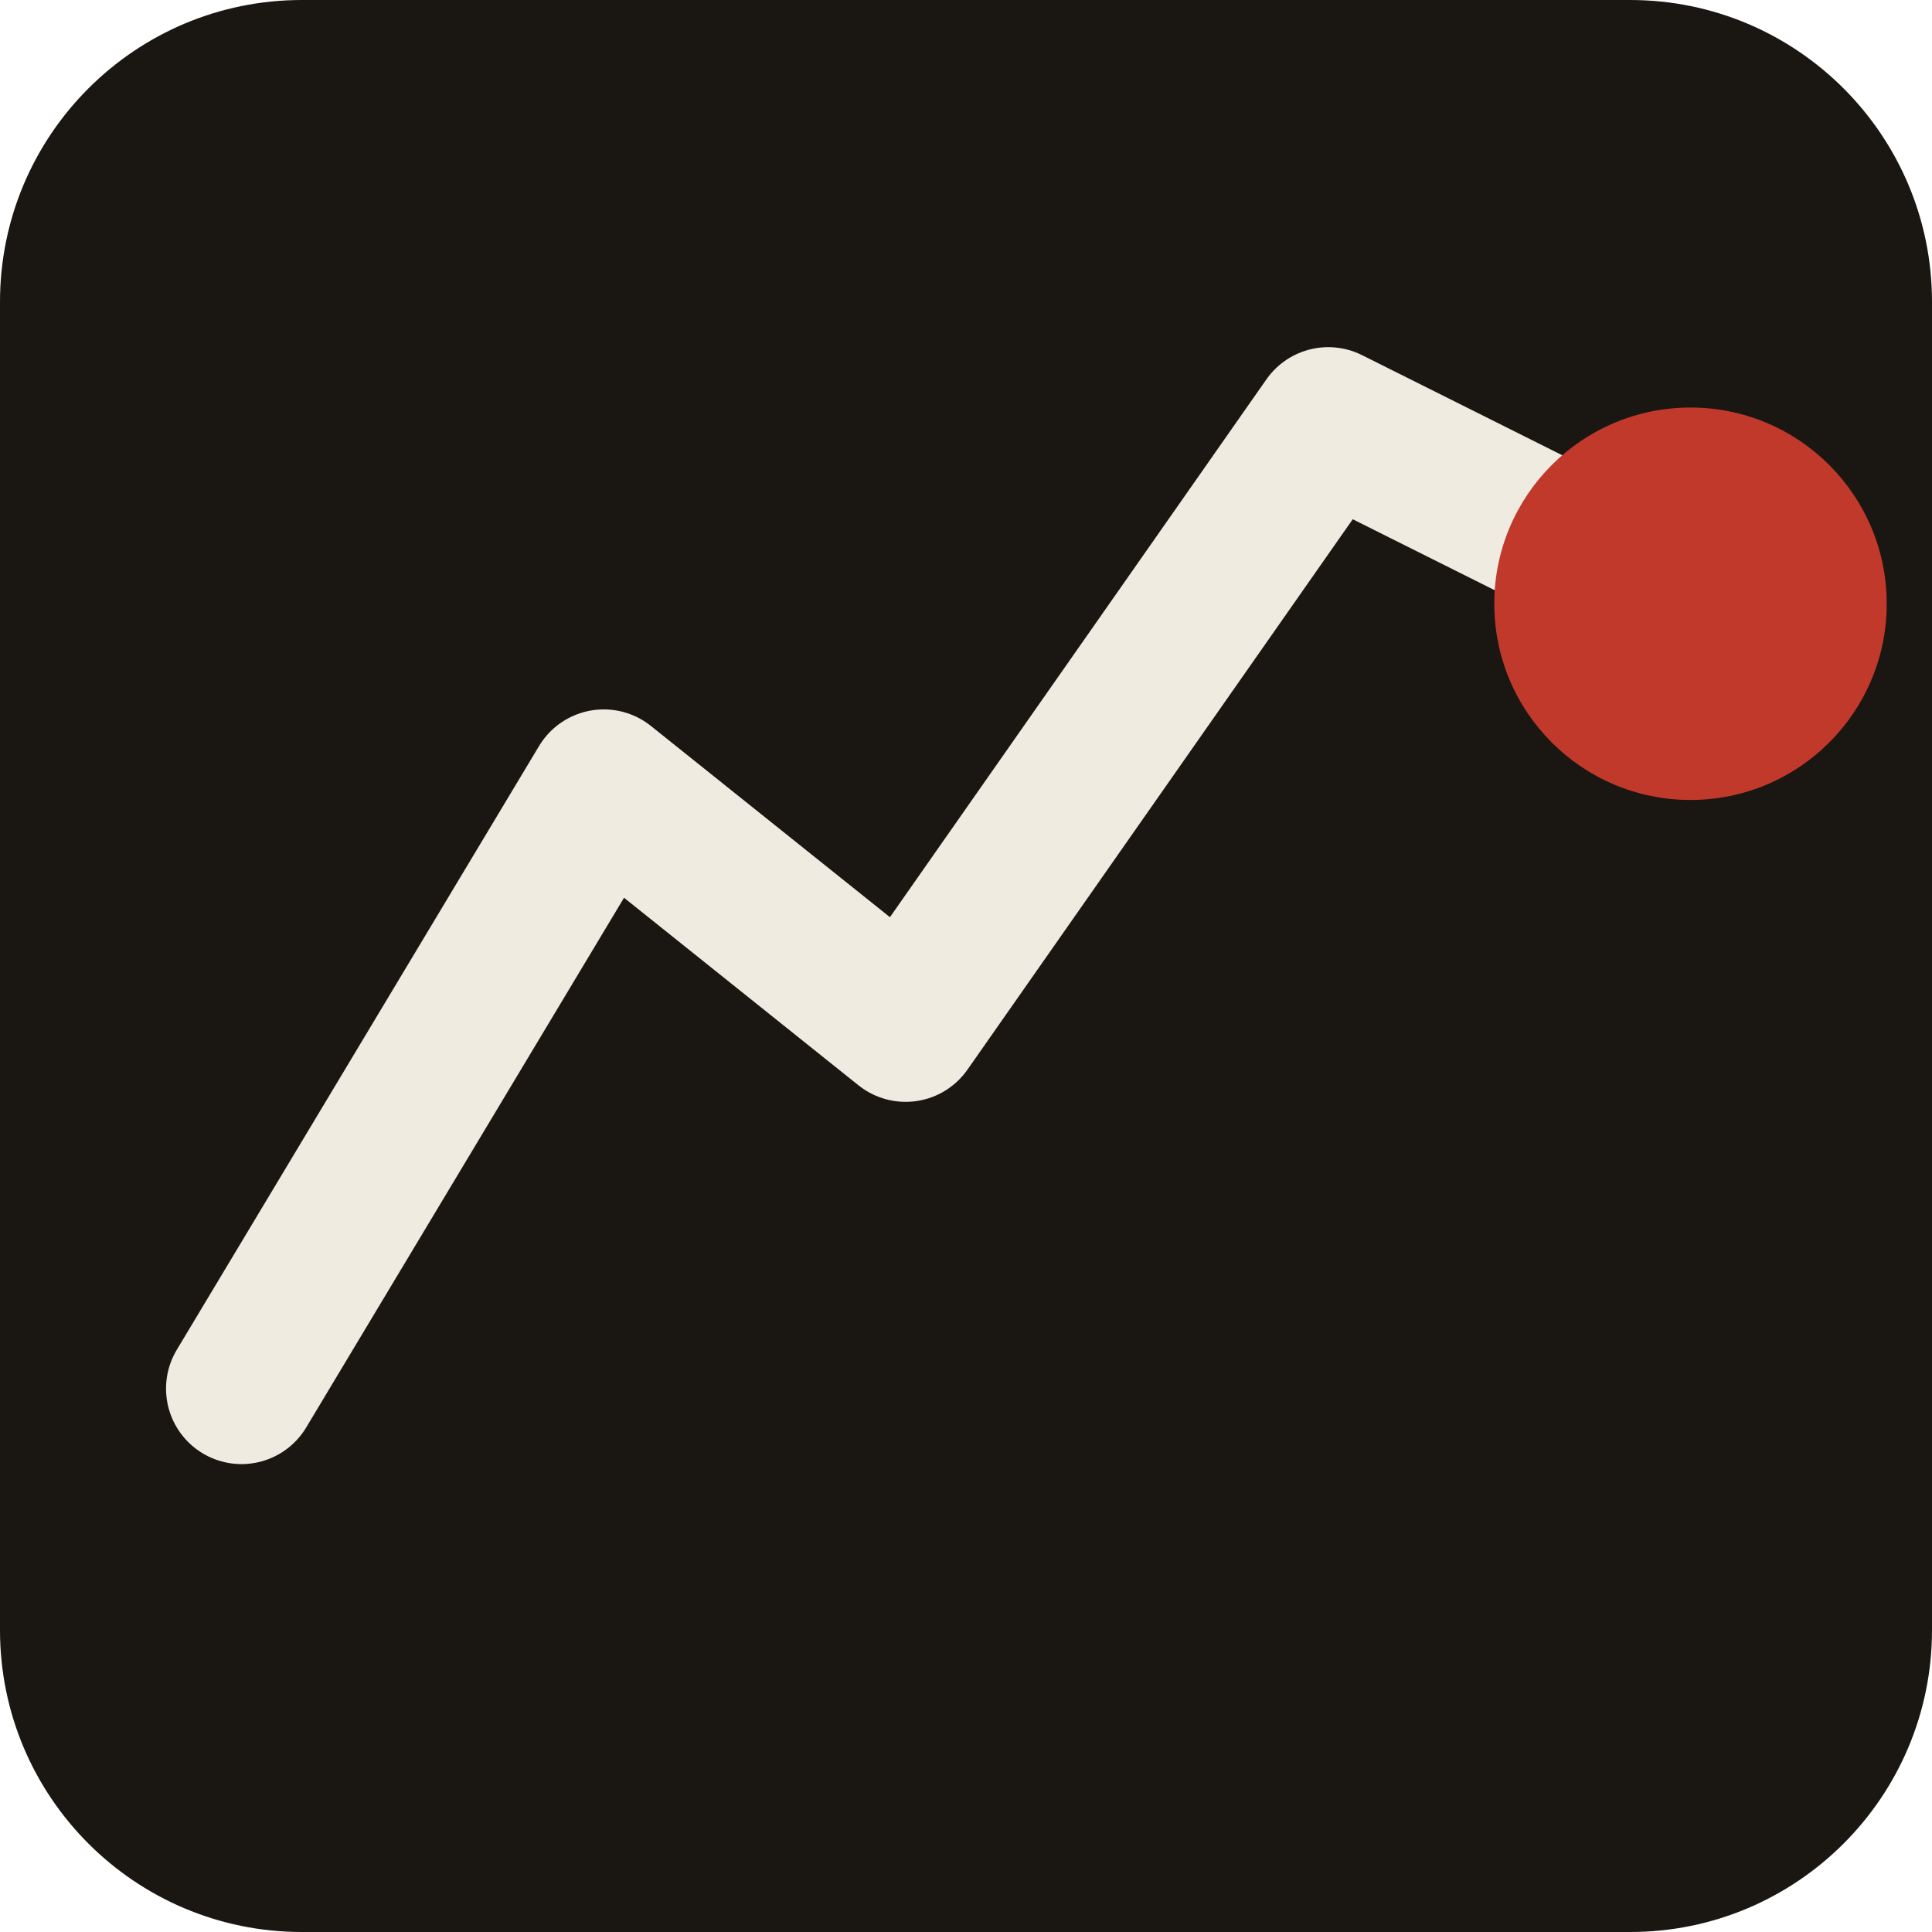
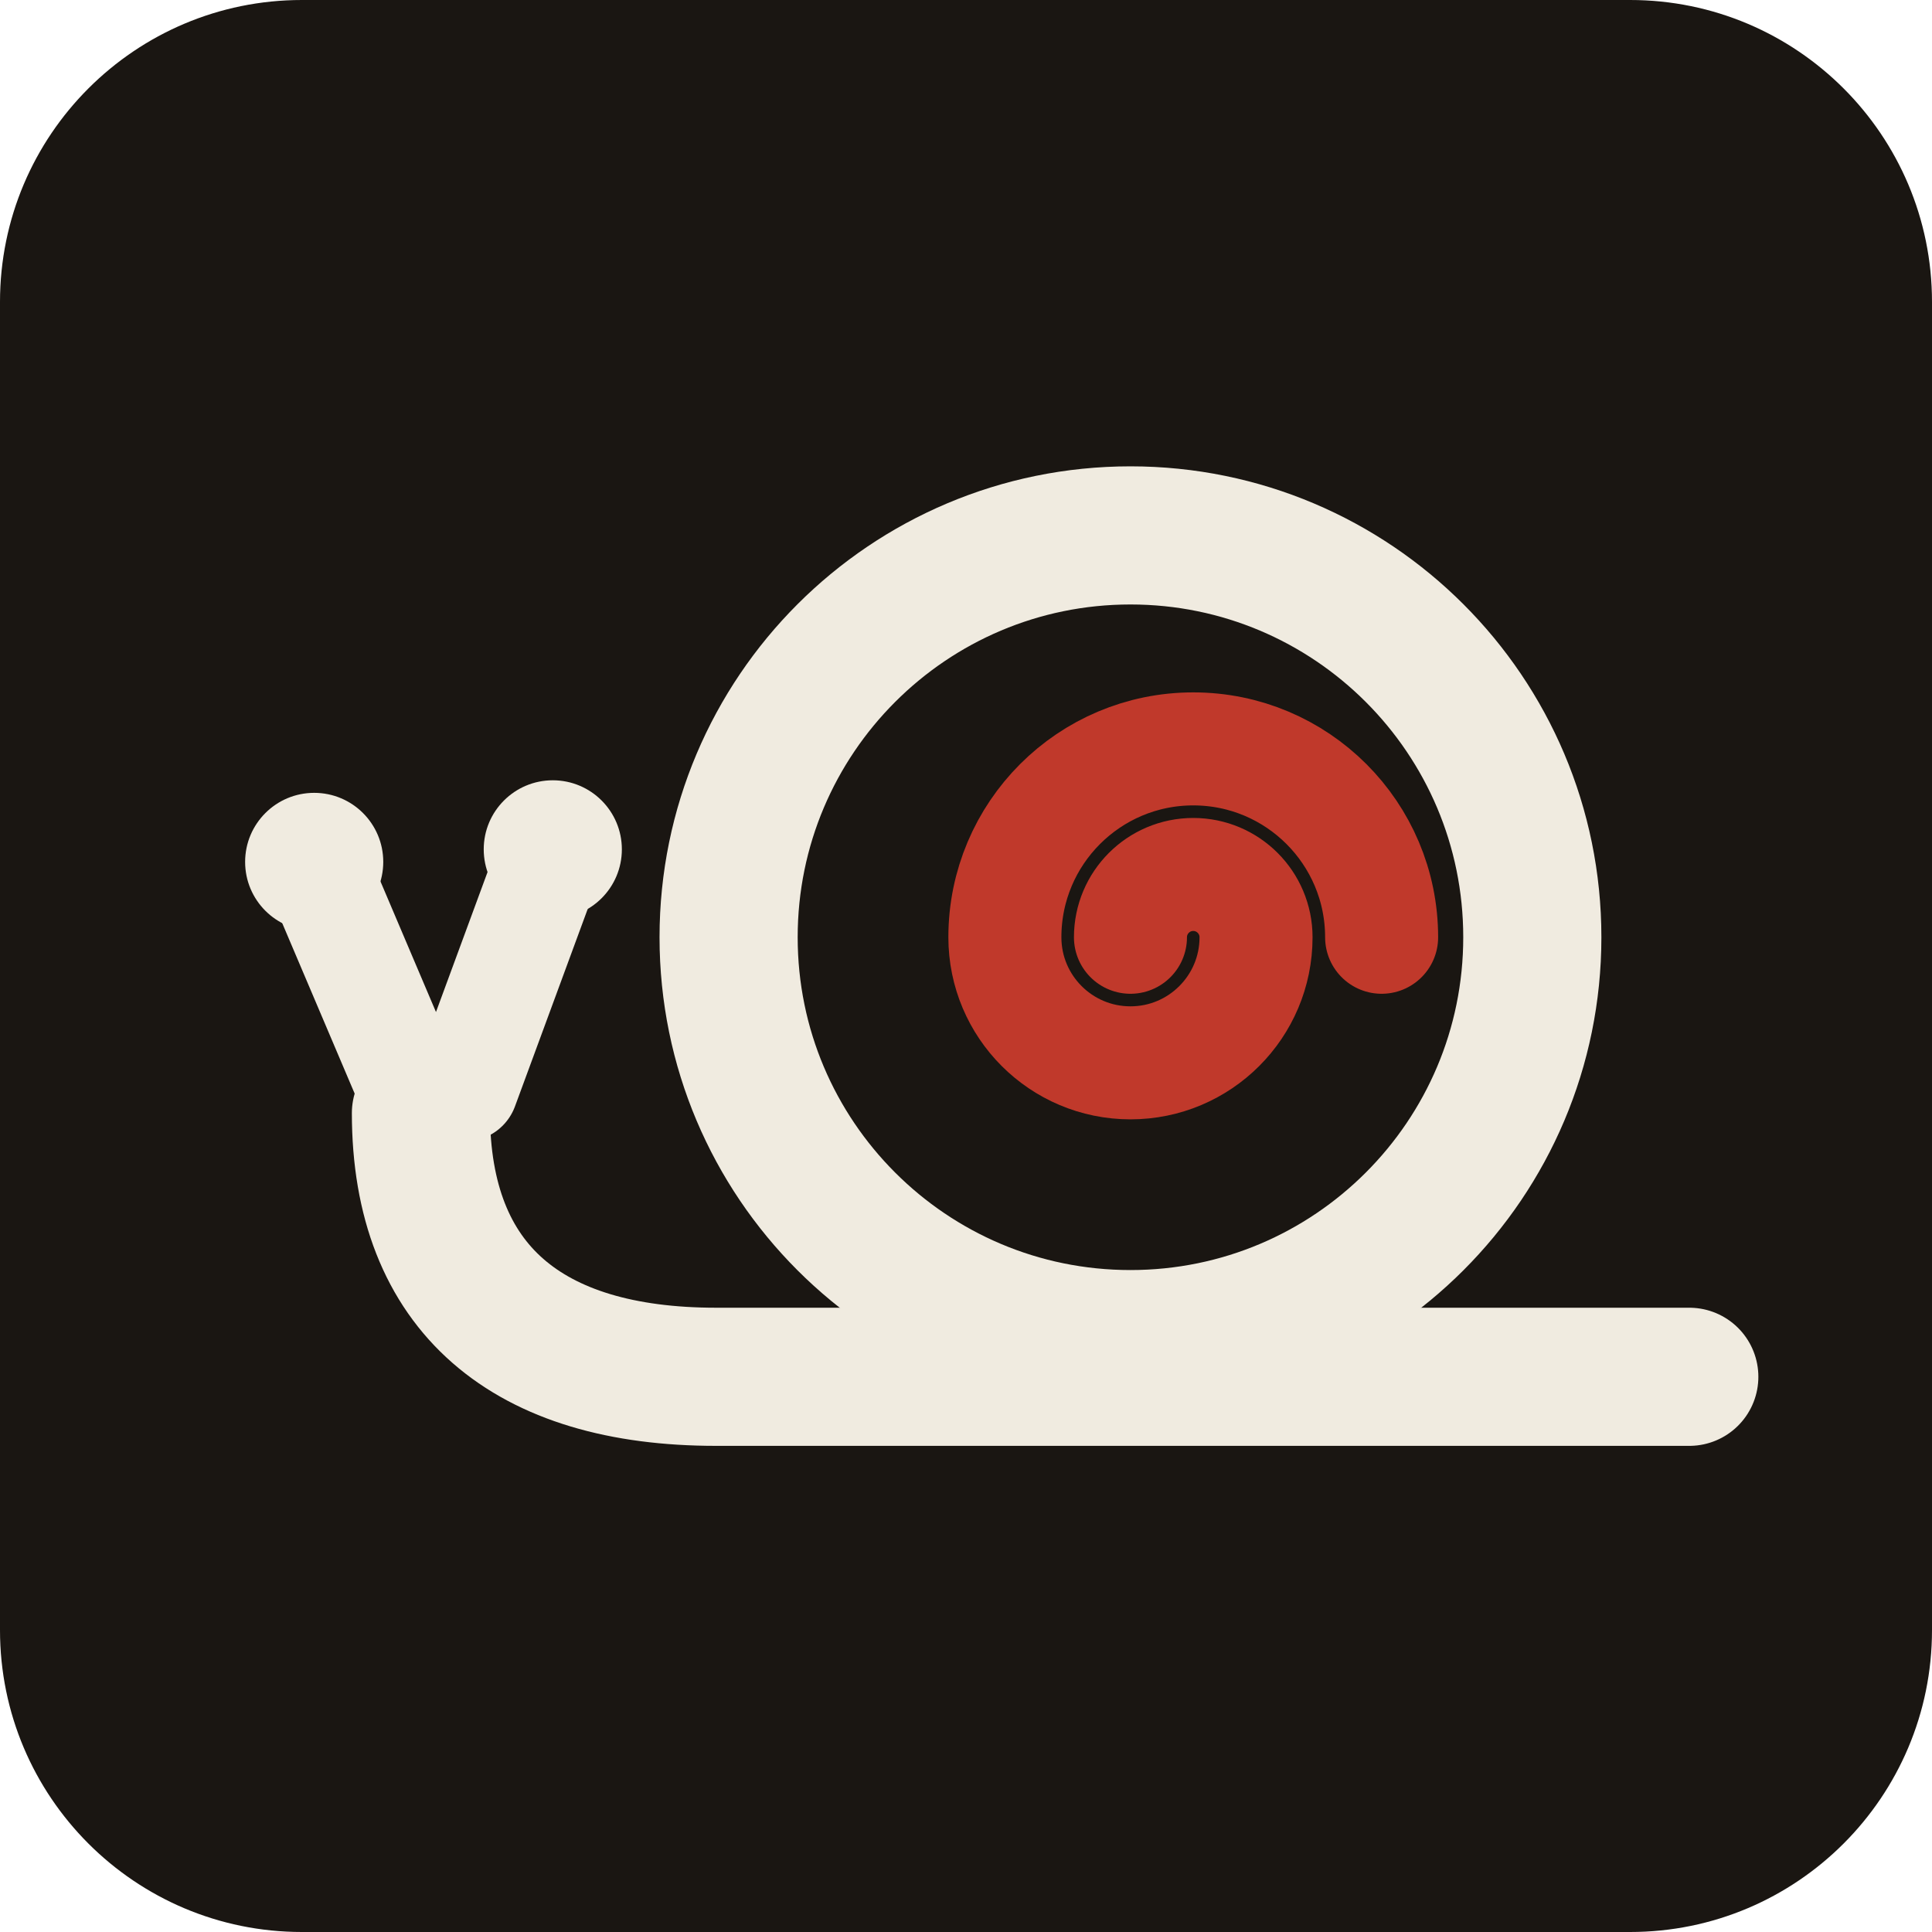
<svg xmlns="http://www.w3.org/2000/svg" viewBox="0 0 64 64">
  <style>
    .bg   { fill: #1a1612; }
    .line { stroke: #f0ebe0; }
+     .dot  { fill: #f0ebe0; }
    @media (prefers-color-scheme: light) {
      .bg   { fill: #f0ebe0; }
      .line { stroke: #1a1612; }
+       .dot  { fill: #1a1612; }
    }
  </style>
  <rect class="bg" width="64" height="64" rx="10" />
-   <polyline class="line" points="8,46 20,26 30,34 44,14 56,20" stroke-width="5" stroke-linecap="round" stroke-linejoin="round" fill="none" />
-   <circle cx="56" cy="20" r="6.5" fill="#c0392b" />
+   <g fill="none" stroke-linecap="round" transform="translate(5 9) scale(2.08)">
+     <path class="line" d="M24.5 17.6 H9 C6 17.6 4.3 16.2 4.3 13.4" stroke-width="2.2" />
+     <path class="line" d="M4.3 13.4 L2.6 9.4 M5 13 L6.4 9.2" stroke-width="1.7" />
+     <circle class="dot" cx="2.6" cy="9.4" r="1.1" />
+     <circle class="dot" cx="6.4" cy="9.2" r="1.1" />
+     <circle class="line" cx="15.6" cy="10.6" r="6.4" stroke-width="2.2" />
+     <path d="M15.6 10.6 A1 1 0 0 1 17.6 10.6 A2 2 0 0 1 13.6 10.6 A3 3 0 0 1 19.6 10.6" stroke="#c0392b" stroke-width="1.8" />
+   </g>
</svg>
